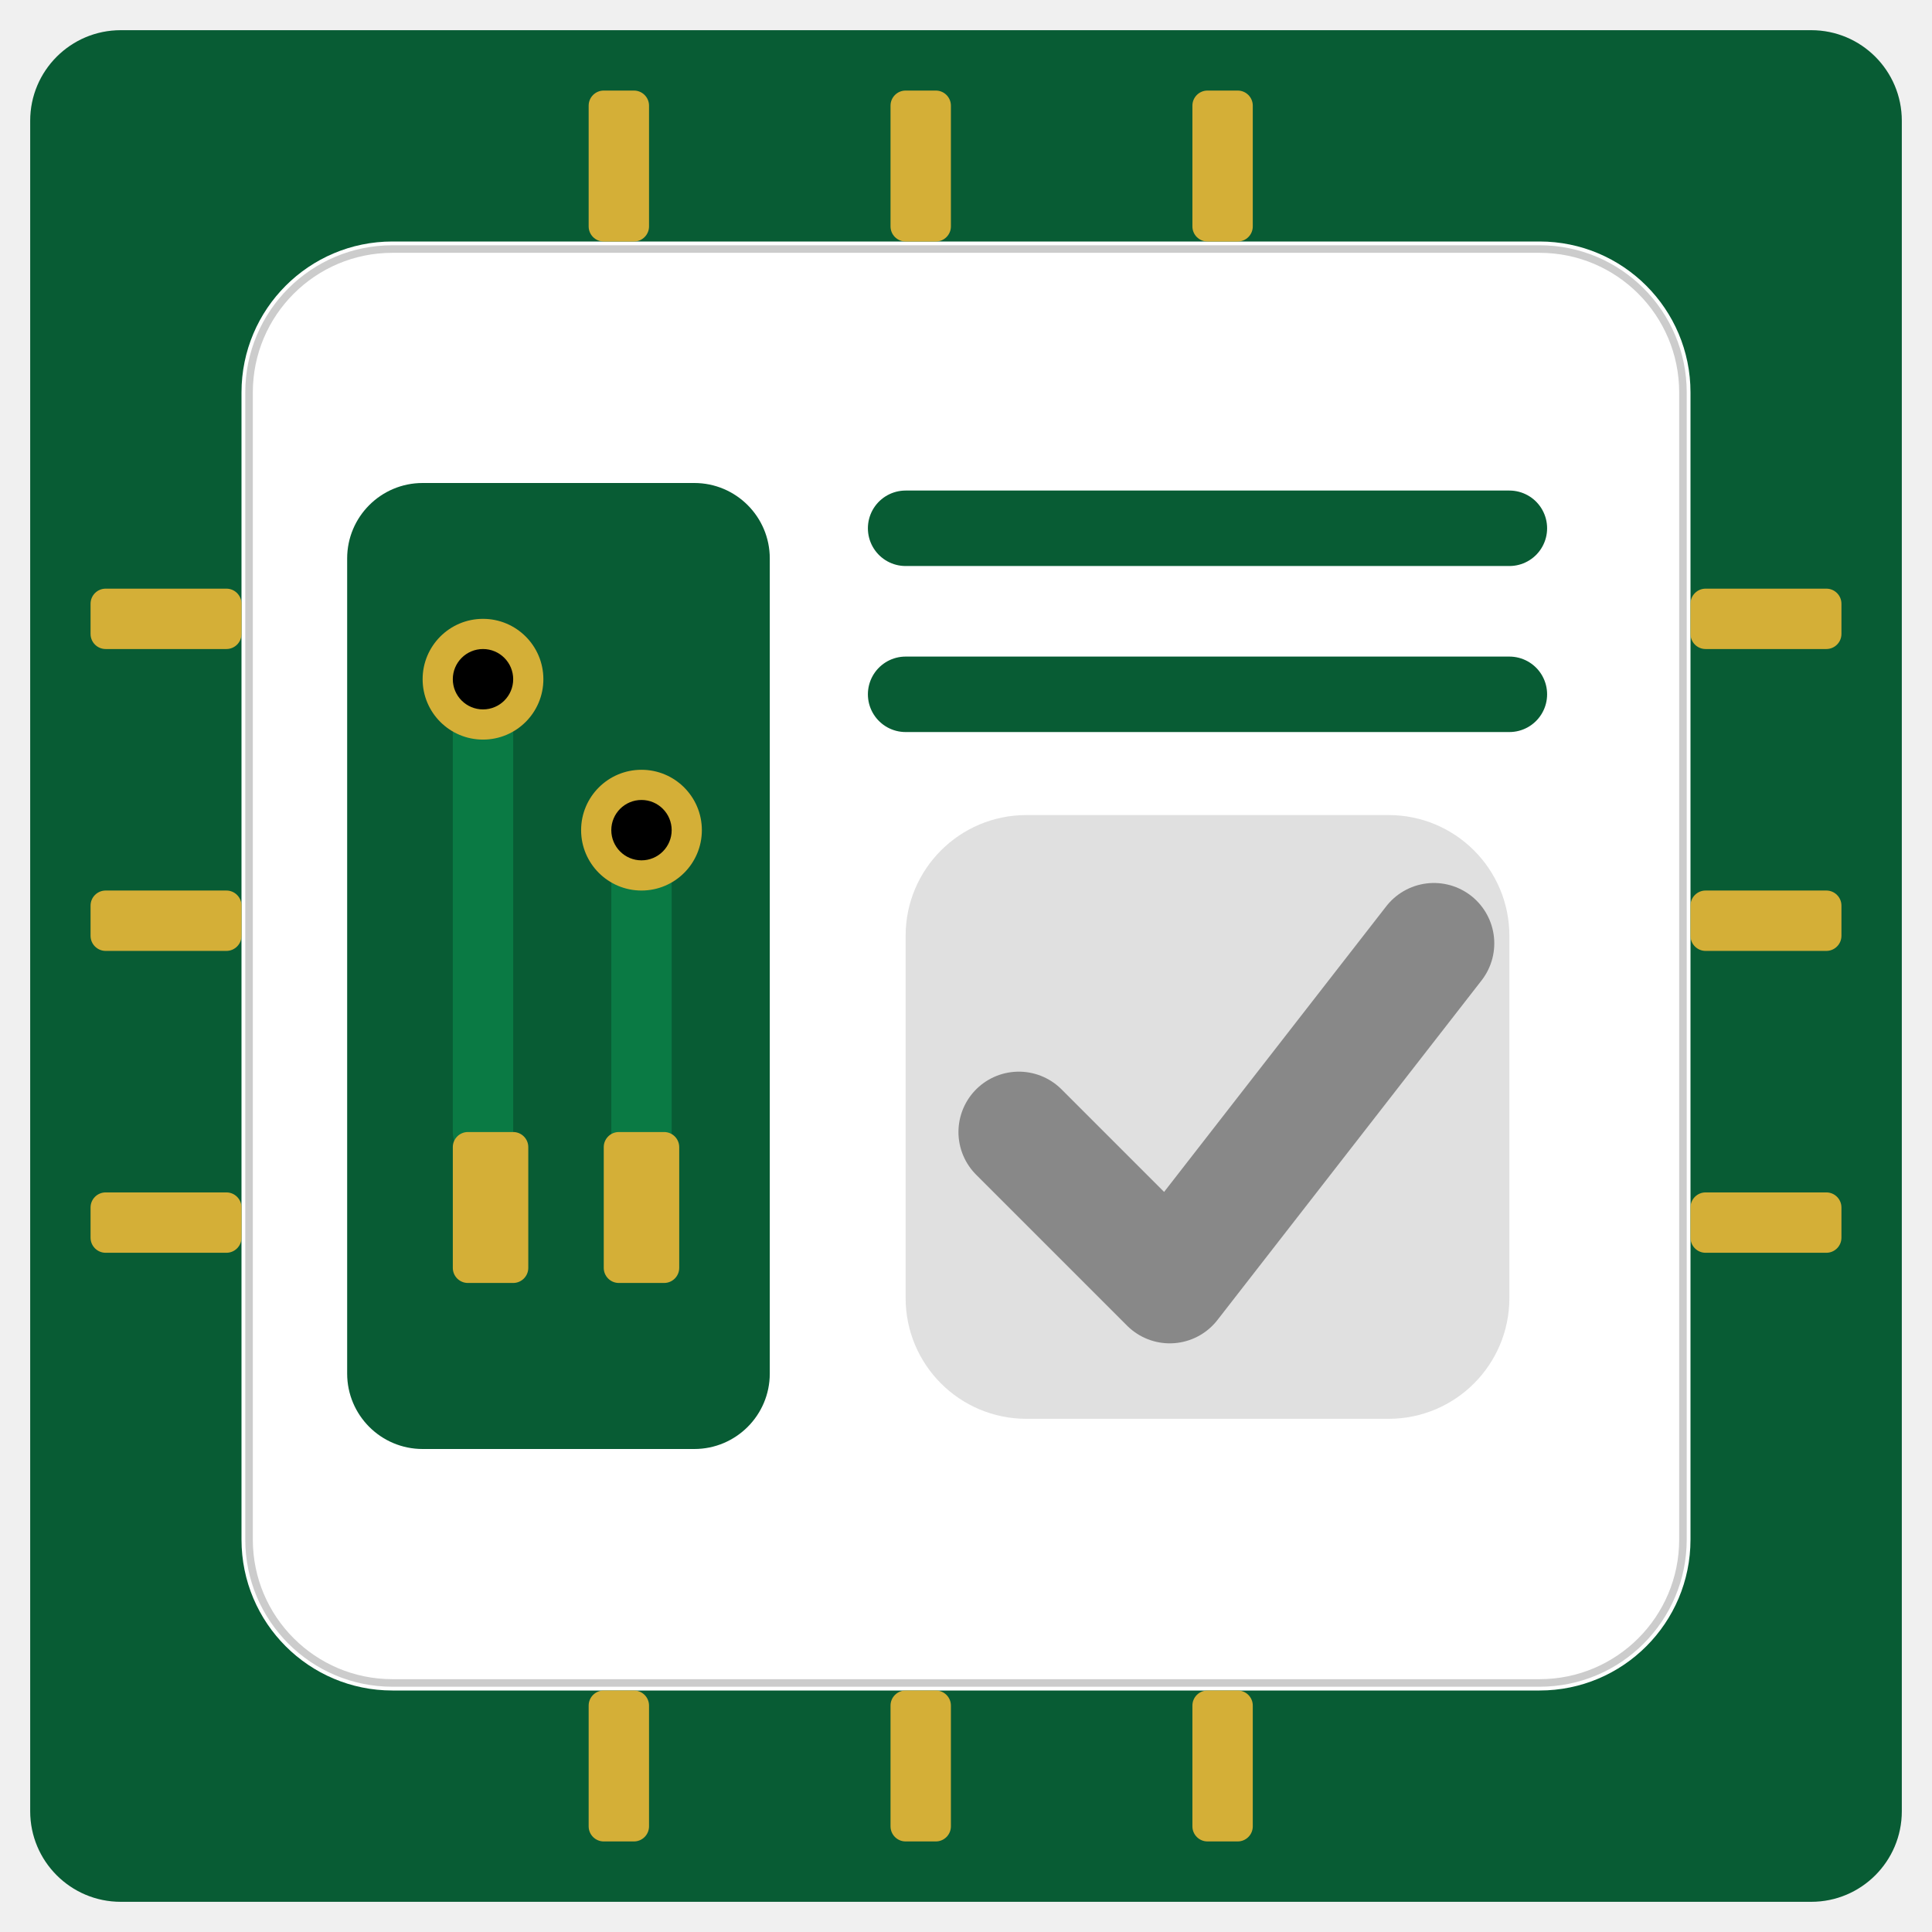
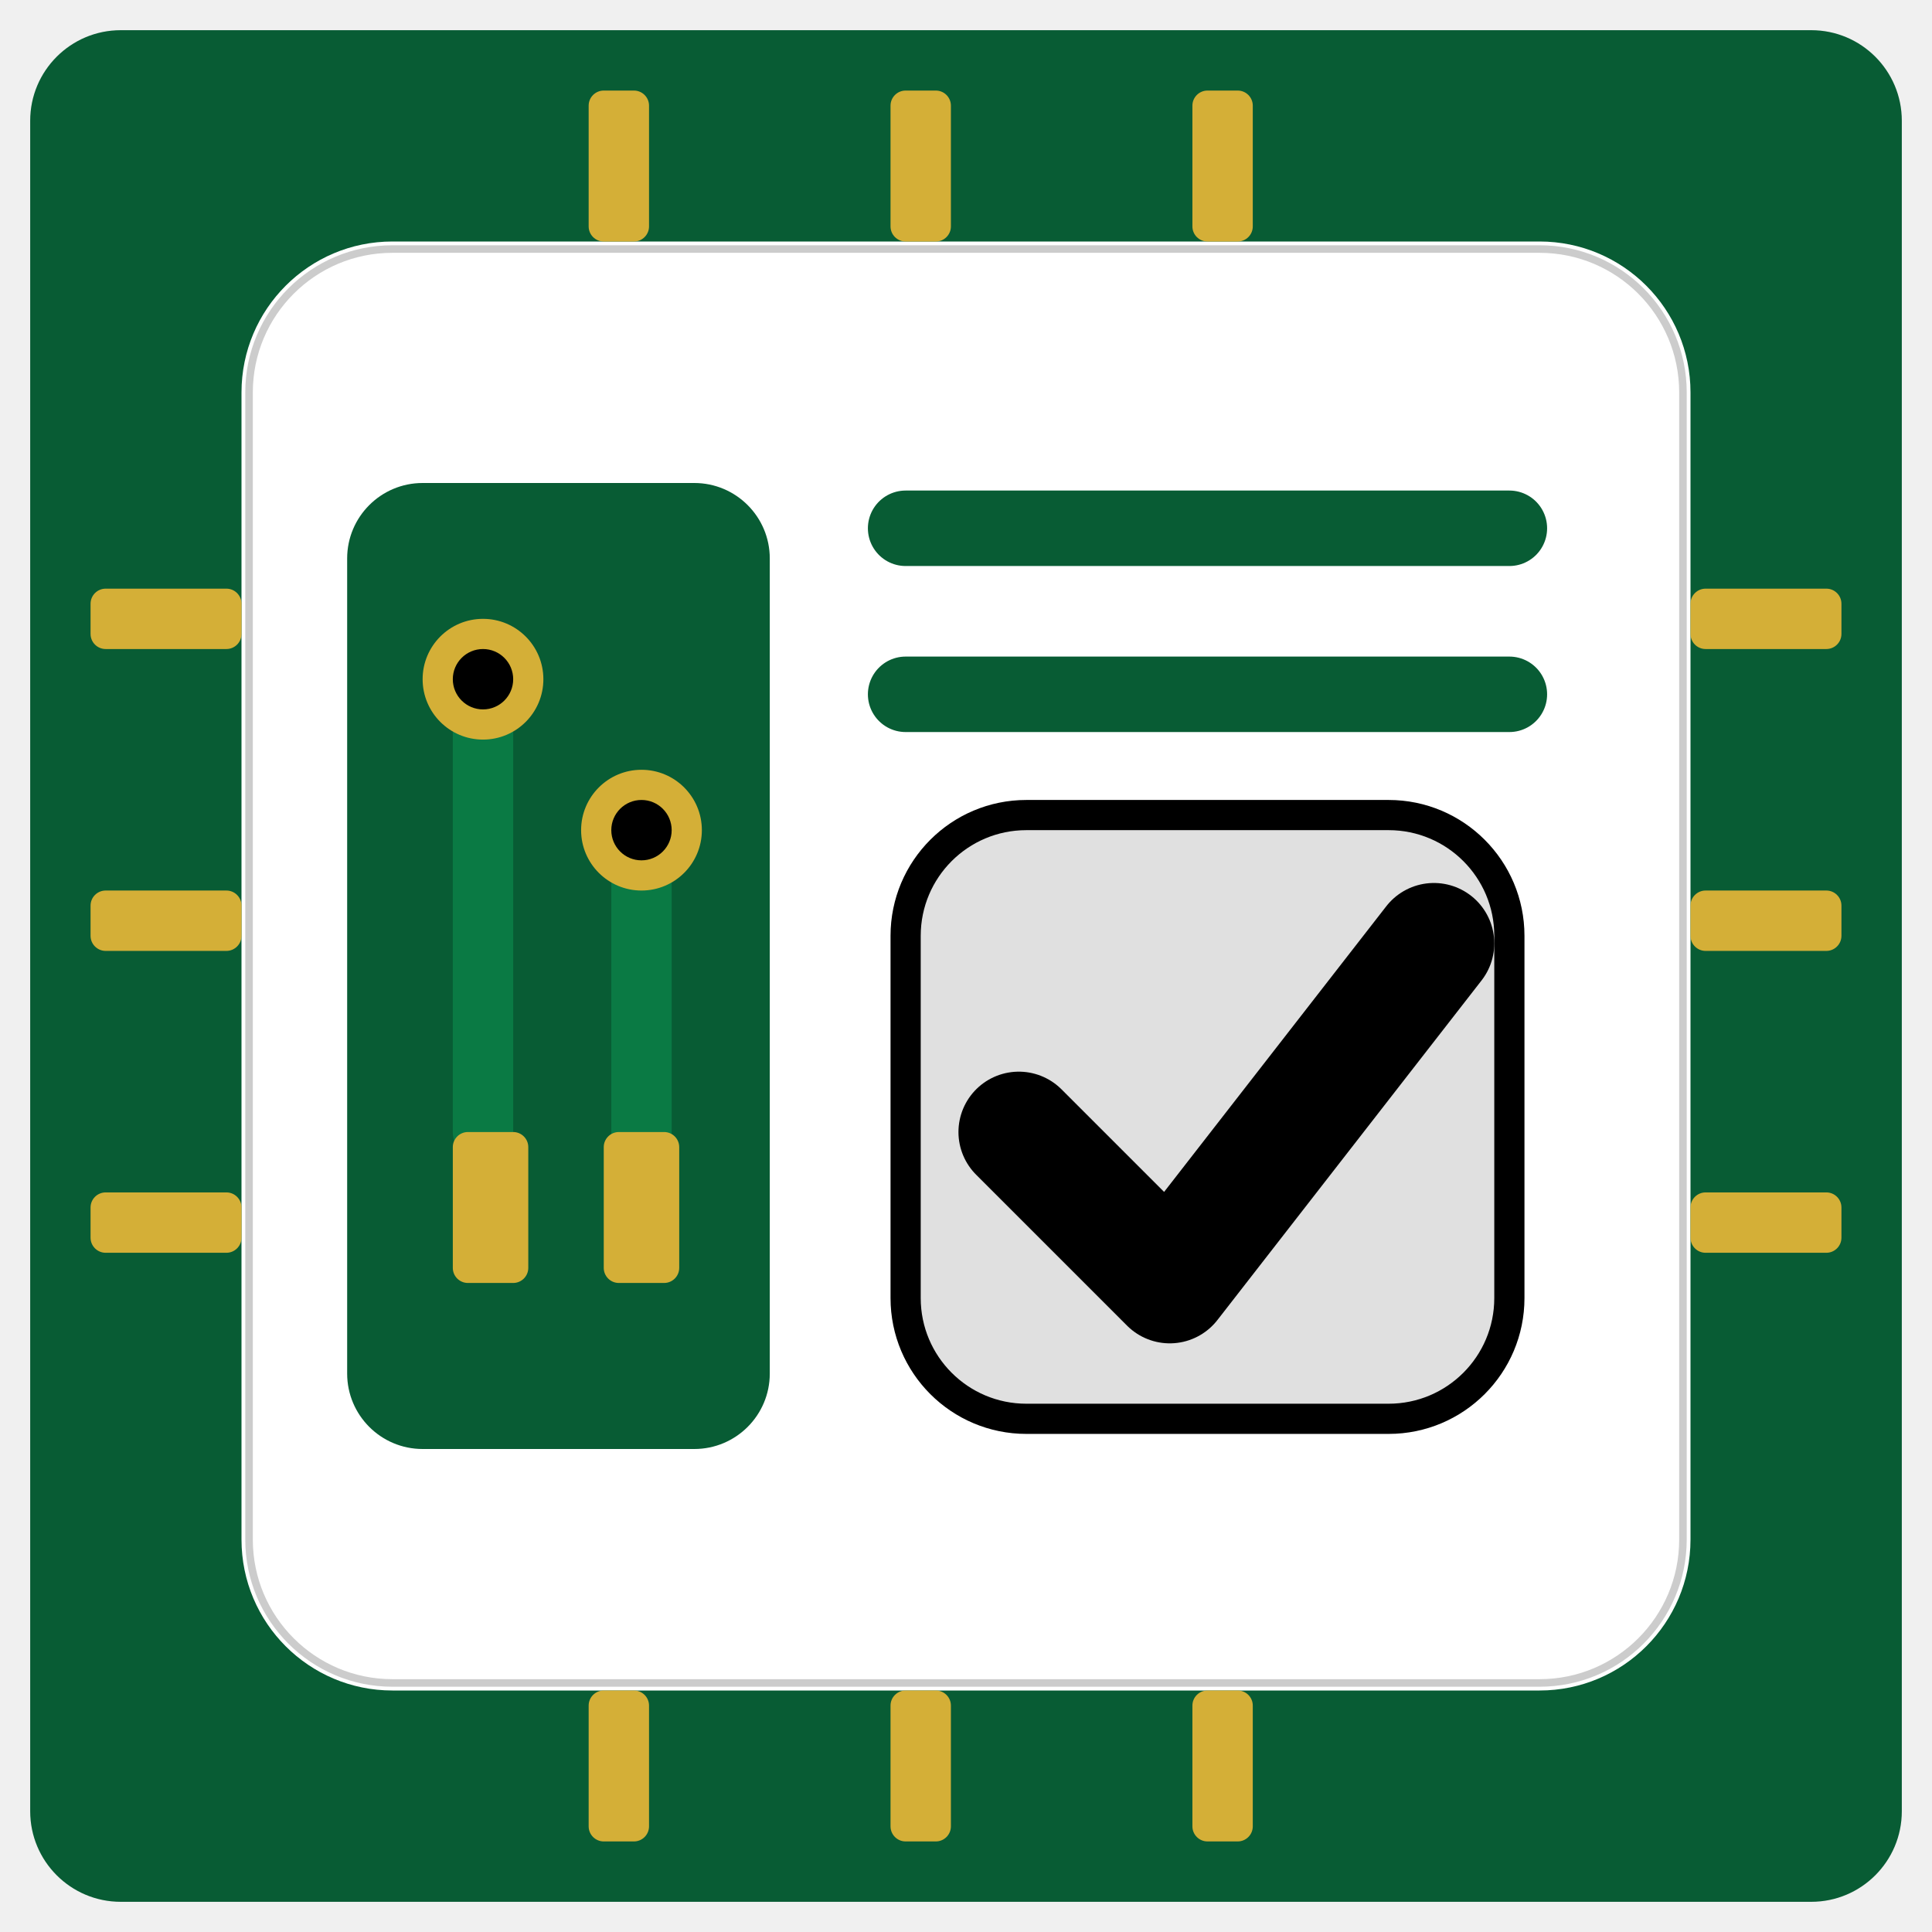
- <svg xmlns="http://www.w3.org/2000/svg" width="256" height="256" viewBox="0 0 256 256" role="img" aria-label="KiNotes icon - straight tracks">
+ <svg xmlns="http://www.w3.org/2000/svg" width="256" height="256" viewBox="0 0 256 256" role="img" aria-label="KiNotes icon - high contrast elements">
  <defs>
    <style>
      .pcb-green { fill: #085C34; }
      .ic-body { fill: #FFFFFF; }
      .pin { fill: #D4AF37; }
      .pad { fill: #D4AF37; }
+       .hole { fill: #000000; }
      .track {
        stroke: #0A7A44;
        stroke-width: 8;
        fill: none;
        stroke-linecap: round;
        vector-effect: non-scaling-stroke;
      }
-       .task-box { fill: #E0E0E0; }
-       .check { stroke: #888888; stroke-width: 16; stroke-linecap: round; stroke-linejoin: round; fill: none; vector-effect: non-scaling-stroke; }
-       .line { stroke: #085C34; stroke-width: 10; stroke-linecap: round; vector-effect: non-scaling-stroke; }
-       .ic-border { stroke: #CCCCCC; stroke-width: 1; fill: none; vector-effect: non-scaling-stroke; }
+       .task-box {
+         fill: #E0E0E0;
+         stroke: #000000;          /* HIGH CONTRAST BORDER */
+         stroke-width: 4;
+         vector-effect: non-scaling-stroke;
+       }
+       .check {
+         stroke: #000000;          /* HIGH CONTRAST CHECKMARK */
+         stroke-width: 16;
+         stroke-linecap: round;
+         stroke-linejoin: round;
+         fill: none;
+         vector-effect: non-scaling-stroke;
+       }
+       .line {
+         stroke: #085C34;
+         stroke-width: 10;
+         stroke-linecap: round;
+         vector-effect: non-scaling-stroke;
+       }
+       .ic-border {
+         stroke: #CCCCCC;
+         stroke-width: 1;
+         fill: none;
+         vector-effect: non-scaling-stroke;
+       }
    </style>
  </defs>
  <rect x="4" y="4" width="248" height="248" rx="12" class="pcb-green" />
  <rect x="32" y="32" width="192" height="192" rx="20" class="ic-body" />
  <rect x="33" y="33" width="190" height="190" rx="19" class="ic-border" />
  <rect x="46" y="64" width="56" height="128" rx="10" class="pcb-green" />
  <path d="M64 90 L64 150" class="track" />
  <path d="M85 110 L85 150" class="track" />
  <circle cx="64" cy="90" r="8" class="pad" />
  <circle cx="85" cy="110" r="8" class="pad" />
  <circle cx="64" cy="90" r="4" class="hole" />
  <circle cx="85" cy="110" r="4" class="hole" />
  <rect x="60" y="150" width="10" height="20" rx="2" class="pad" />
  <rect x="80" y="150" width="10" height="20" rx="2" class="pad" />
  <line x1="120" y1="70" x2="200" y2="70" class="line" />
  <line x1="120" y1="92" x2="200" y2="92" class="line" />
  <rect x="120" y="108" width="80" height="80" rx="16" class="task-box" />
  <path d="M135 150 L155 170 L190 125" class="check" />
  <g class="pin">
    <rect x="12" y="78" width="20" height="8" rx="2" />
    <rect x="12" y="118" width="20" height="8" rx="2" />
    <rect x="12" y="158" width="20" height="8" rx="2" />
  </g>
  <g class="pin">
    <rect x="224" y="78" width="20" height="8" rx="2" />
    <rect x="224" y="118" width="20" height="8" rx="2" />
    <rect x="224" y="158" width="20" height="8" rx="2" />
  </g>
  <g class="pin">
    <rect x="78" y="12" width="8" height="20" rx="2" />
    <rect x="118" y="12" width="8" height="20" rx="2" />
    <rect x="158" y="12" width="8" height="20" rx="2" />
  </g>
  <g class="pin">
    <rect x="78" y="224" width="8" height="20" rx="2" />
    <rect x="118" y="224" width="8" height="20" rx="2" />
    <rect x="158" y="224" width="8" height="20" rx="2" />
  </g>
</svg>
